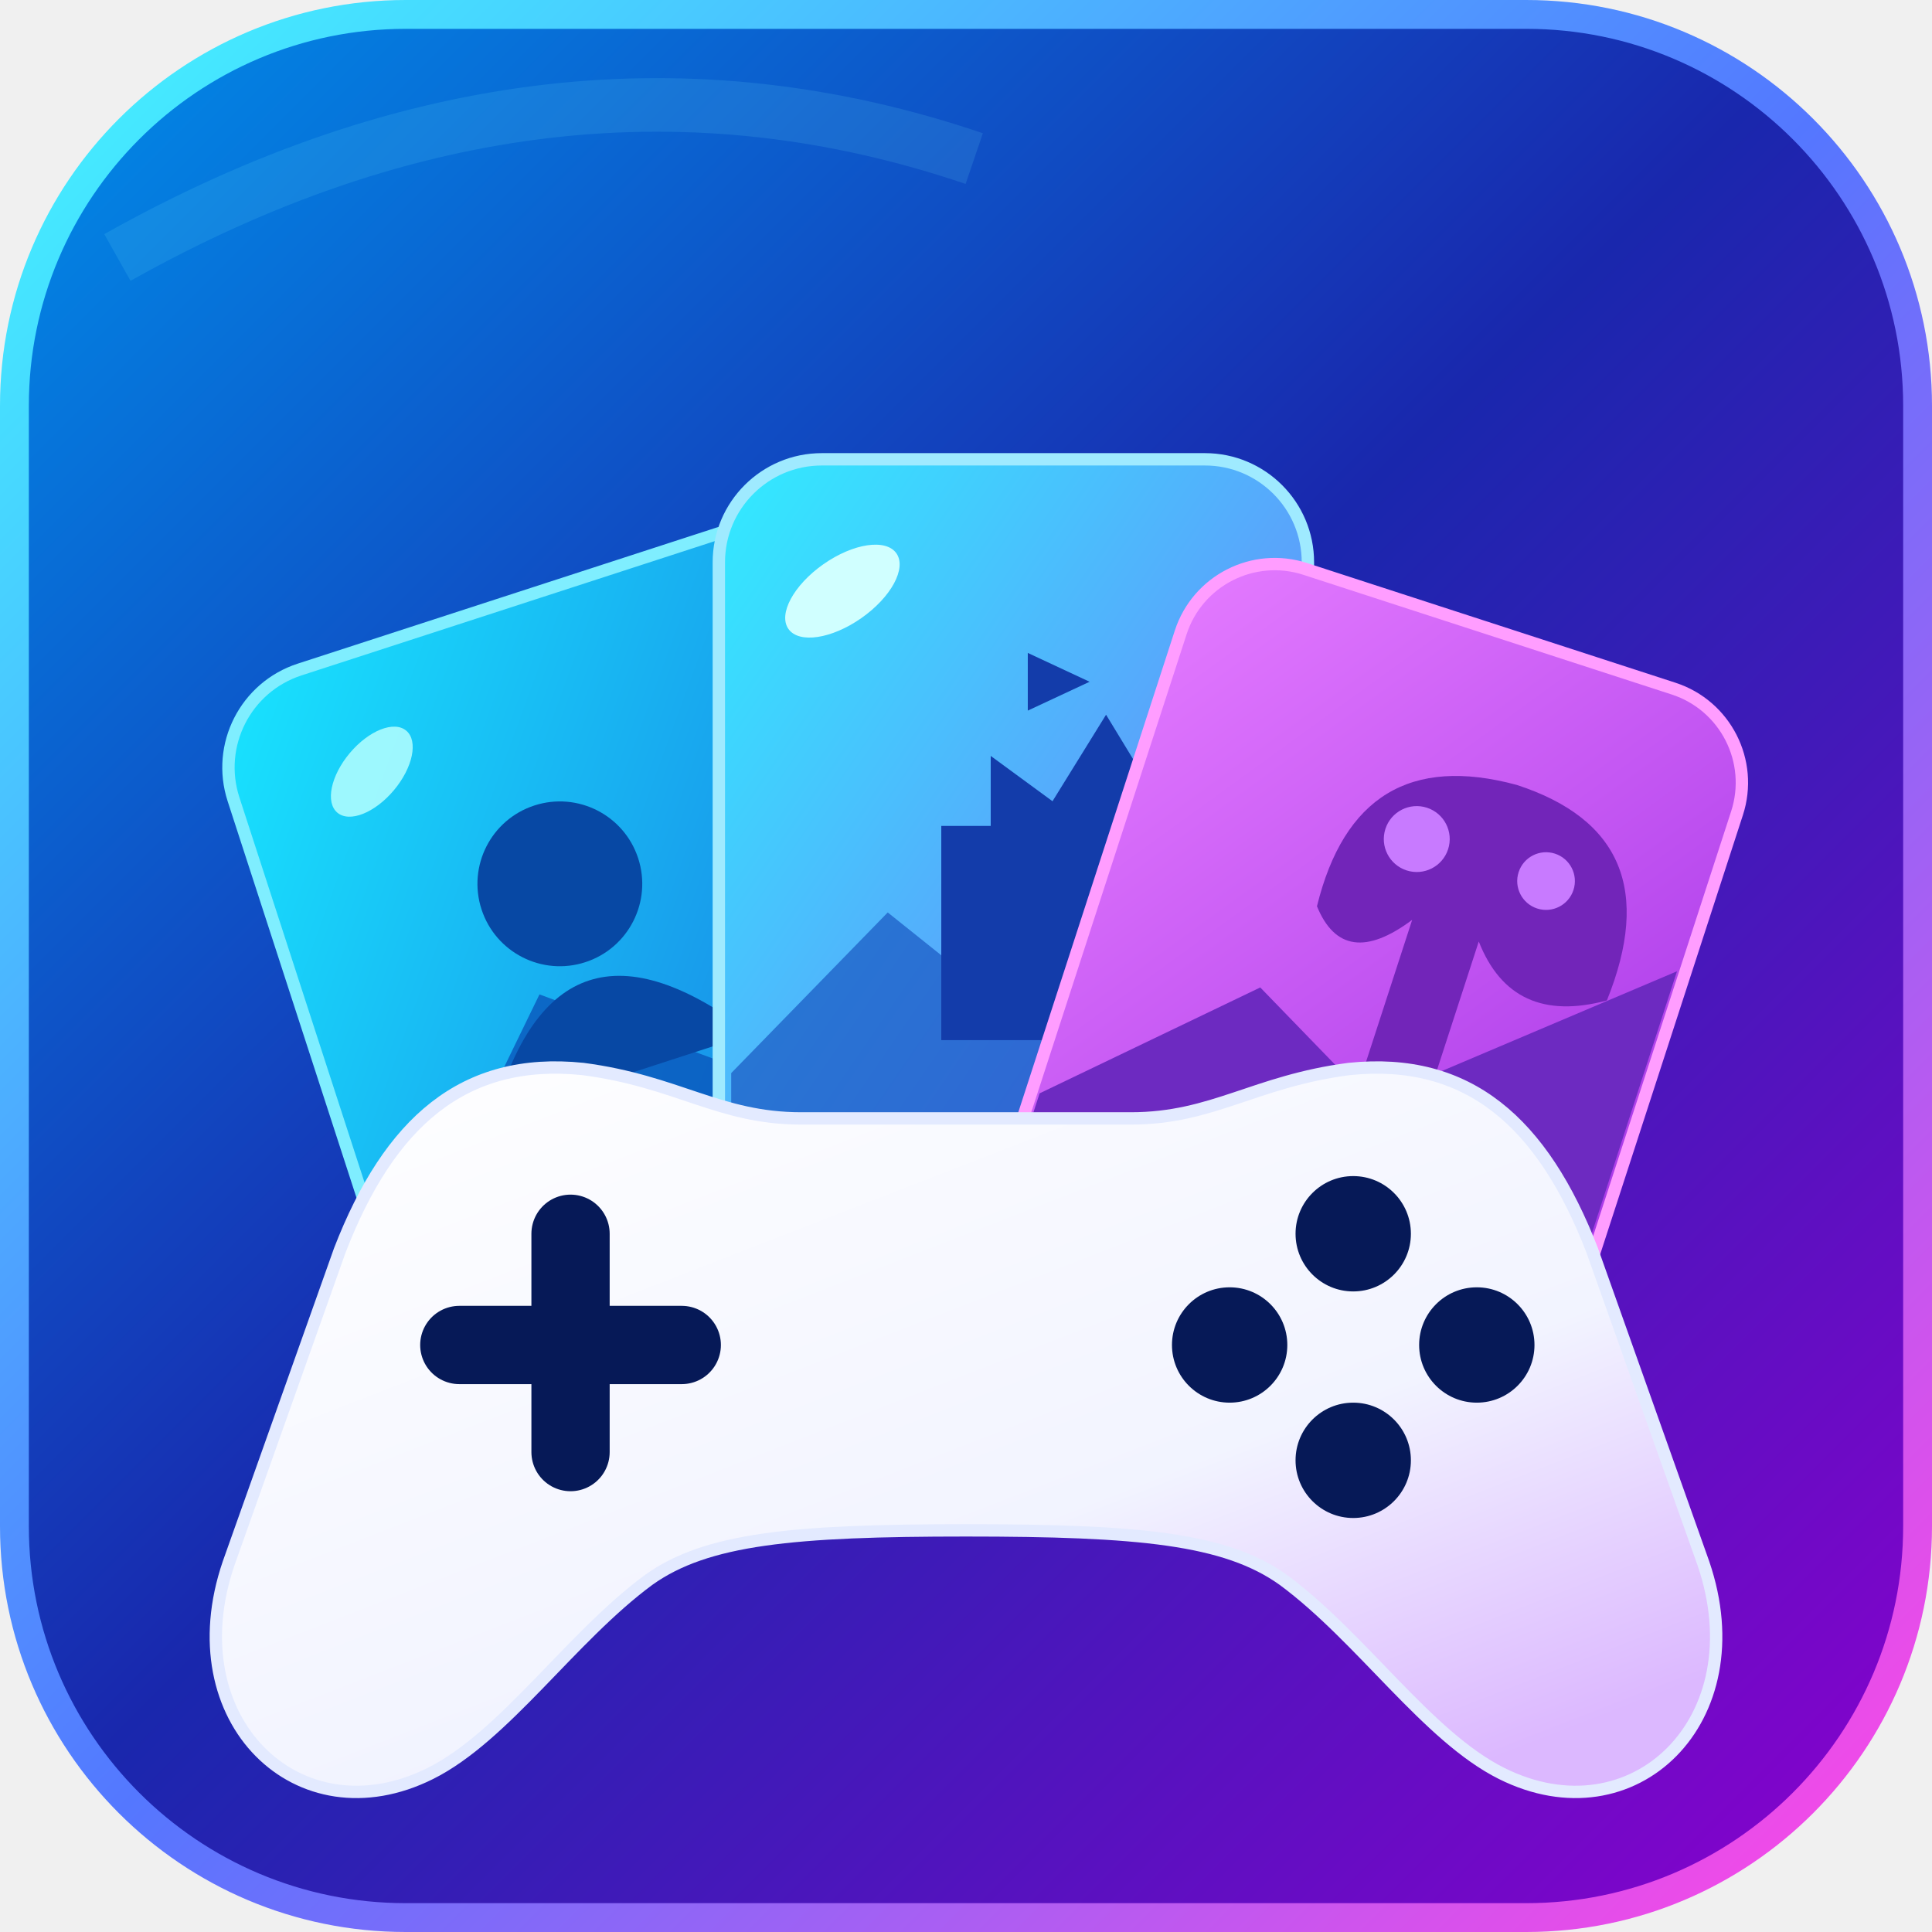
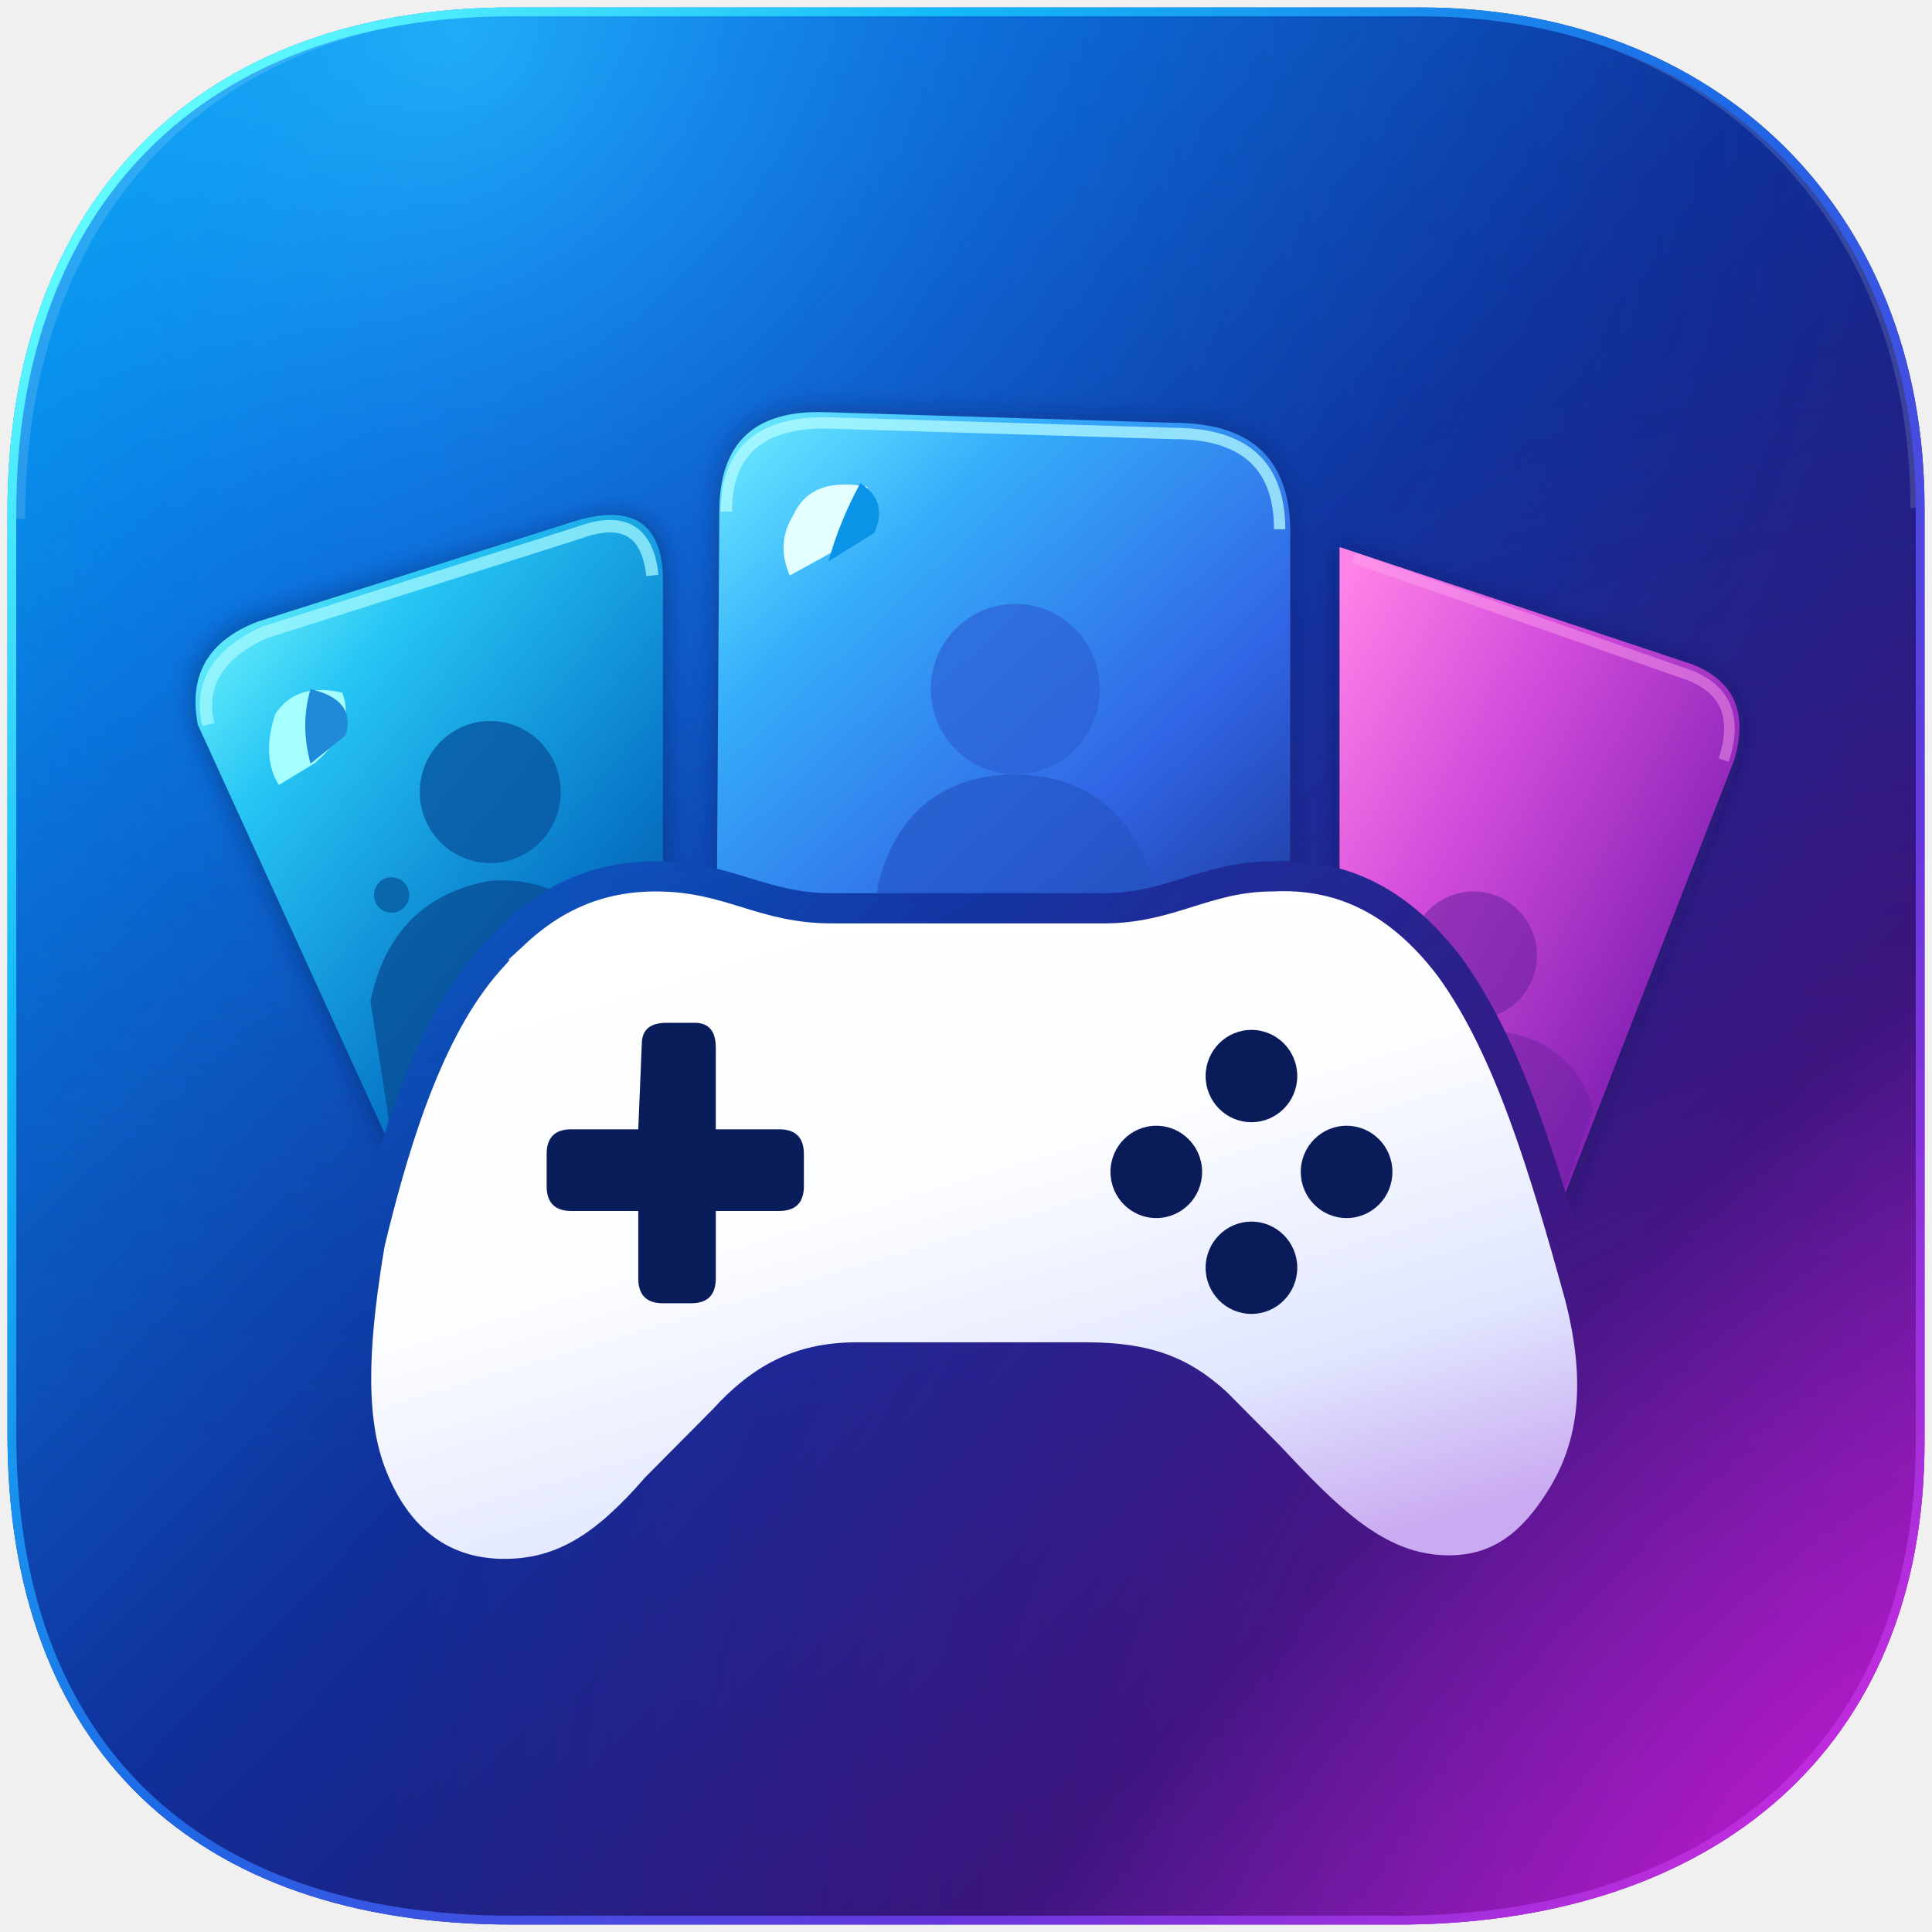
- <svg xmlns="http://www.w3.org/2000/svg" viewBox="21.5 21.5 469 469" role="img" aria-label="All Games icon">
-   <defs>
-     <linearGradient id="tile" x1="0" y1="0" x2="1" y2="1">
-       <stop stop-color="#008de9" />
-       <stop offset=".48" stop-color="#1927ad" />
-       <stop offset="1" stop-color="#8b00ce" />
-     </linearGradient>
-     <linearGradient id="edge" x1="0" y1="0" x2="1" y2="1">
-       <stop stop-color="#43f5ff" />
-       <stop offset=".5" stop-color="#5477ff" />
-       <stop offset="1" stop-color="#ff46e6" />
-     </linearGradient>
-     <linearGradient id="left" x1="0" y1="0" x2="1" y2="1">
-       <stop stop-color="#18e6ff" />
-       <stop offset="1" stop-color="#1862dc" />
-     </linearGradient>
-     <linearGradient id="mid" x1="0" y1="0" x2="1" y2="1">
-       <stop stop-color="#30edff" />
-       <stop offset="1" stop-color="#7d65f8" />
-     </linearGradient>
-     <linearGradient id="right" x1="0" y1="0" x2="1" y2="1">
-       <stop stop-color="#e47bff" />
-       <stop offset="1" stop-color="#9e2ce4" />
-     </linearGradient>
-     <linearGradient id="pad" x1="0" y1="0" x2=".8" y2="1">
-       <stop stop-color="#fff" />
-       <stop offset=".65" stop-color="#f2f4ff" />
-       <stop offset="1" stop-color="#dcb8ff" />
-     </linearGradient>
-     <filter id="shadow" x="-30%" y="-30%" width="160%" height="160%">
-       <feGaussianBlur stdDeviation="12" />
-     </filter>
-     <clipPath id="clip">
-       <rect x="25" y="25" width="462" height="462" rx="95" />
-     </clipPath>
-   </defs>
-   <rect x="25" y="25" width="462" height="462" rx="95" fill="url(#tile)" stroke="url(#edge)" stroke-width="7" />
-   <g clip-path="url(#clip)">
-     <path d="M50 84Q155 25 258 60" fill="none" stroke="#7efaff" stroke-width="13" opacity=".12" />
-   </g>
-   <g transform="rotate(-18 174 258)">
-     <rect x="96" y="163" width="157" height="201" rx="25" fill="url(#left)" stroke="#7feeff" stroke-width="3" />
-     <path d="M100 310l52-54 38 30 63-73v129H100Z" fill="#0956bb" opacity=".8" />
-     <circle cx="165" cy="232" r="20" fill="#0748a4" />
-     <path d="M132 281q32-49 66 0" fill="#0748a4" />
-     <ellipse cx="130" cy="192" rx="13" ry="7" fill="#b4ffff" transform="rotate(-32 130 192)" opacity=".85" />
-   </g>
-   <rect x="196" y="133" width="143" height="207" rx="25" fill="url(#mid)" stroke="#9feaff" stroke-width="3" />
-   <path d="M199 282l38-39 25 20 29-39 45 44v56H199Z" fill="#1450bd" opacity=".65" />
-   <path d="M250 274v-52h12v-17l15 11 13-21 14 23 12-8v64Z" fill="#133caa" />
-   <path d="M271 205v-25l15 7-15 7" fill="#133caa" />
-   <ellipse cx="226" cy="165" rx="16" ry="8" fill="#d0ffff" transform="rotate(-35 226 165)" />
-   <g transform="rotate(18 347 256)">
-     <rect x="285" y="167" width="142" height="196" rx="24" fill="url(#right)" stroke="#ff9dff" stroke-width="3" />
-     <path d="M287 308l43-41 34 18 61-53v110H287Z" fill="#6d2ac1" />
-     <path d="M337 244q-3-41 37-43 40 0 37 43-20 13-34-4v45h-17v-45q-12 17-23 4" fill="#7225b9" />
-     <circle cx="355" cy="221" r="8" fill="#c87aff" />
-     <circle cx="388" cy="221" r="7" fill="#c87aff" />
-   </g>
-   <path d="M163 281c-29-3-47 13-59 44l-27 76c-13 38 17 67 49 51 18-9 34-33 53-47 14-10 35-12 77-12s63 2 77 12c19 14 35 38 53 47 32 16 62-13 49-51l-27-76c-12-31-30-47-59-44-23 3-33 12-53 12h-80c-20 0-30-9-53-12Z" fill="url(#pad)" stroke="#e3eaff" stroke-width="3" />
-   <path d="M160 321v53m-27-26h54" stroke="#061957" stroke-width="19" stroke-linecap="round" />
-   <g fill="#061957">
-     <circle cx="350" cy="321" r="14" />
-     <circle cx="320" cy="348" r="14" />
-     <circle cx="380" cy="348" r="14" />
-     <circle cx="350" cy="376" r="14" />
+ <svg xmlns="http://www.w3.org/2000/svg" viewBox="30.500 30.500 451.000 451.000" width="469" height="469" role="img" aria-label="All games">
+   <g transform="translate(5.423729 5.423729) scale(1.957627)">
+     <g transform="translate(12.8 12.8) scale(0.9)">
+       <g transform="matrix(0.4669118 0 0 0.4703704 -12.07353 -3.233333)">
+         <defs>
+           <linearGradient id="tile" x1=".02" y1=".05" x2=".96" y2=".96" objectBoundingBox="true">
+             <stop stop-color="#00b8f7" />
+             <stop offset=".19" stop-color="#0878dd" />
+             <stop offset=".49" stop-color="#102f9a" />
+             <stop offset=".77" stop-color="#2c136f" />
+             <stop offset="1" stop-color="#ae1ac3" />
+           </linearGradient>
+           <radialGradient id="topBlue" cx=".24" cy=".02" r=".74">
+             <stop stop-color="#30b9ff" stop-opacity=".65" />
+             <stop offset=".4" stop-color="#1672ee" stop-opacity=".27" />
+             <stop offset="1" stop-color="#003d9c" stop-opacity="0" />
+           </radialGradient>
+           <radialGradient id="rightViolet" cx="1" cy=".98" r=".8">
+             <stop stop-color="#d21ada" stop-opacity=".57" />
+             <stop offset=".56" stop-color="#8b20cb" stop-opacity=".16" />
+             <stop offset="1" stop-color="#8b20cb" stop-opacity="0" />
+           </radialGradient>
+           <linearGradient id="rim" x1=".04" y1=".1" x2=".98" y2=".96">
+             <stop stop-color="#65ffff" />
+             <stop offset=".21" stop-color="#14baf7" />
+             <stop offset=".47" stop-color="#1e68e5" />
+             <stop offset=".72" stop-color="#6238dd" />
+             <stop offset="1" stop-color="#d329dc" />
+           </linearGradient>
+           <linearGradient id="leftCard" x1=".12" y1=".04" x2=".84" y2=".97">
+             <stop stop-color="#6ef3fc" />
+             <stop offset=".23" stop-color="#26c4f4" />
+             <stop offset=".66" stop-color="#0878c9" />
+             <stop offset="1" stop-color="#08408c" />
+           </linearGradient>
+           <linearGradient id="midCard" x1=".06" y1="0" x2=".89" y2="1">
+             <stop stop-color="#69e9ff" />
+             <stop offset=".25" stop-color="#35adfa" />
+             <stop offset=".65" stop-color="#3165e5" />
+             <stop offset="1" stop-color="#19318e" />
+           </linearGradient>
+           <linearGradient id="rightCard" x1="0" y1=".05" x2="1" y2="1">
+             <stop stop-color="#ff83e7" />
+             <stop offset=".33" stop-color="#d24cdb" />
+             <stop offset=".72" stop-color="#8723b6" />
+             <stop offset="1" stop-color="#46146f" />
+           </linearGradient>
+           <linearGradient id="gamepad" x1=".25" y1="0" x2=".79" y2="1">
+             <stop stop-color="#ffffff" />
+             <stop offset=".43" stop-color="#fcfdff" />
+             <stop offset=".77" stop-color="#e0e6ff" />
+             <stop offset="1" stop-color="#caaaf1" />
+           </linearGradient>
+           <linearGradient id="shine" x1="0" y1="0" x2="1" y2="1">
+             <stop stop-color="#fff" stop-opacity=".6" />
+             <stop offset="1" stop-color="#fff" stop-opacity="0" />
+           </linearGradient>
+           <filter id="soft" x="-20%" y="-20%" width="140%" height="140%">
+             <feGaussianBlur stdDeviation="3" />
+           </filter>
+           <clipPath id="rearOcclusion">
+             <rect x="110" y="235" width="390" height="123" />
+           </clipPath>
+           <clipPath id="tileClip">
+             <path d="M171 9 H429 C512 9 572 65 572 150 V413 C572 500 512 548 425 549 H171 C81 549 28 499 28 411 V151 C28 63 83 9 171 9 Z" />
+           </clipPath>
+           <mask id="cardCutout" maskUnits="userSpaceOnUse" x="0" y="0" width="600" height="600">
+             <rect width="600" height="600" fill="white" />
+             <path d="M135 358 C143 325 153 296 169 279 C182 264 196 258 212 258 C232 258 241 267 262 267 L339 267 C359 267 369 258 387 258 C406 257 421 265 434 282 C450 304 460 337 470 373 C476 396 474 413 465 427 C458 438 450 445 437 445 C419 445 406 432 389 414 L374 399 C363 389 352 385 334 385 L269 385 C251 385 239 392 228 404 L209 423 C195 439 184 446 169 446 C152 446 141 436 135 420 C129 404 131 382 135 358 Z" fill="black" stroke="black" stroke-width="17" stroke-linejoin="round" />
+           </mask>
+         </defs>
+         <g clip-path="url(#tileClip)">
+           <path d="M171 9 H429 C512 9 572 65 572 150 V413 C572 500 512 548 425 549 H171 C81 549 28 499 28 411 V151 C28 63 83 9 171 9 Z" fill="url(#tile)" />
+           <g clip-path="url(#tileClip)">
+             <path d="M171 9 H429 C512 9 572 65 572 150 V413 C572 500 512 548 425 549 H171 C81 549 28 499 28 411 V151 C28 63 83 9 171 9 Z" fill="url(#topBlue)" />
+             <path d="M171 9 H429 C512 9 572 65 572 150 V413 C572 500 512 548 425 549 H171 C81 549 28 499 28 411 V151 C28 63 83 9 171 9 Z" fill="url(#rightViolet)" />
+             <path d="M30 153 C30 61 90 8 171 8 H430 C504 8 571 60 571 150" fill="none" stroke="#e7faff" stroke-opacity=".15" stroke-width="6" />
+             <g mask="url(#cardCutout)">
+               <path d="M81 212 Q76 189 99 180 L191 153 Q216 146 215 171 L215 331 Q213 352 194 356 L155 372 Z" fill="#06194b" opacity=".35" filter="url(#soft)" />
+               <path d="M82 211 Q78 190 99 182 L188 154 Q213 146 214 169 L214 326 Q214 344 198 351 L152 363 Z" fill="url(#leftCard)" />
+               <path d="M85 211 Q81 194 101 185 L190 157 Q209 150 211 169" fill="none" stroke="#a6faff" stroke-width="3.5" opacity=".72" />
+               <path d="M104 208 Q110 199 123 202 Q127 212 115 222 L105 228 Q100 220 104 208Z" fill="#a6ffff" />
+               <path d="M114 201 Q127 204 124 214 L114 222 Q111 211 114 201Z" fill="#218ad8" />
+               <circle cx="165" cy="230" r="20" fill="#07559f" opacity=".8" />
+               <path d="M131 289 Q137 260 165 255 Q196 253 204 289 L206 326 L139 340 Z" fill="#06478f" opacity=".7" />
+               <circle cx="137" cy="259" r="5" fill="#06559b" opacity=".75" />
+               <path d="M229 150 Q229 122 258 121 L359 125 Q392 125 393 156 L393 307 L229 308 Z" fill="#0a1655" opacity=".32" filter="url(#soft)" />
+               <path d="M230 151 Q230 122 260 123 L359 126 Q391 126 392 155 L392 306 L229 307 Z" fill="url(#midCard)" />
+               <path d="M232 151 Q232 126 260 126 L359 129 Q389 129 389 156" fill="none" stroke="#b3fbff" stroke-width="3.2" opacity=".75" />
+               <path d="M251 152 Q256 141 272 144 Q275 155 261 163 L250 169 Q246 160 251 152Z" fill="#e3ffff" />
+               <path d="M270 143 Q278 148 274 157 L261 165 Q264 154 270 143Z" fill="#0a93e7" />
+               <circle cx="314" cy="201" r="24" fill="#2b5ed3" opacity=".65" />
+               <path d="M275 256 Q283 226 313 225 Q345 225 354 258 L356 294 L272 293 Z" fill="#2352c2" opacity=".63" />
+               <path d="M405 160 L507 194 Q525 201 519 222 L465 361 L405 313 Z" fill="#11104d" opacity=".36" filter="url(#soft)" />
+               <path d="M406 161 L506 194 Q524 201 518 221 L465 356 L406 309 Z" fill="url(#rightCard)" />
+               <path d="M410 164 L505 197 Q521 203 515 221" fill="none" stroke="#ffa5ee" stroke-width="3" opacity=".45" />
+               <circle cx="444" cy="276" r="18" fill="#67209e" opacity=".56" />
+               <path d="M420 325 Q425 298 447 297 Q471 298 478 319 L465 356 Z" fill="#67209e" opacity=".45" />
+             </g>
+             <path d="M135 358 C143 325 153 296 169 279 C182 264 196 258 212 258 C232 258 241 267 262 267 L339 267 C359 267 369 258 387 258 C406 257 421 265 434 282 C450 304 460 337 470 373 C476 396 474 413 465 427 C458 438 450 445 437 445 C419 445 406 432 389 414 L374 399 C363 389 352 385 334 385 L269 385 C251 385 239 392 228 404 L209 423 C195 439 184 446 169 446 C152 446 141 436 135 420 C129 404 131 382 135 358 Z" fill="url(#gamepad)" />
+             <path d="M171 278 C185 265 198 260 214 260 C232 260 242 269 261 269 L340 269 C358 269 372 260 386 260 C406 259 421 267 432 284" fill="none" stroke="#fff" stroke-opacity=".8" stroke-width="2.4" />
+             <path d="M208 301 Q208 295 215 295 H223 Q229 295 229 302 V325 H247 Q254 325 254 332 V341 Q254 348 247 348 H229 V367 Q229 374 222 374 H214 Q207 374 207 367 V348 H188 Q181 348 181 341 V332 Q181 325 188 325 H207 Z" fill="#091d5b" />
+             <circle cx="381" cy="310" r="13" fill="#0a1b59" />
+             <circle cx="354" cy="337" r="13" fill="#0a1b59" />
+             <circle cx="408" cy="337" r="13" fill="#0a1b59" />
+             <circle cx="381" cy="364" r="13" fill="#0a1b59" />
+           </g>
+           <path d="M171 9 H429 C512 9 572 65 572 150 V413 C572 500 512 548 425 549 H171 C81 549 28 499 28 411 V151 C28 63 83 9 171 9 Z" fill="none" stroke="url(#rim)" stroke-width="5" />
+         </g>
+       </g>
+     </g>
  </g>
</svg>
